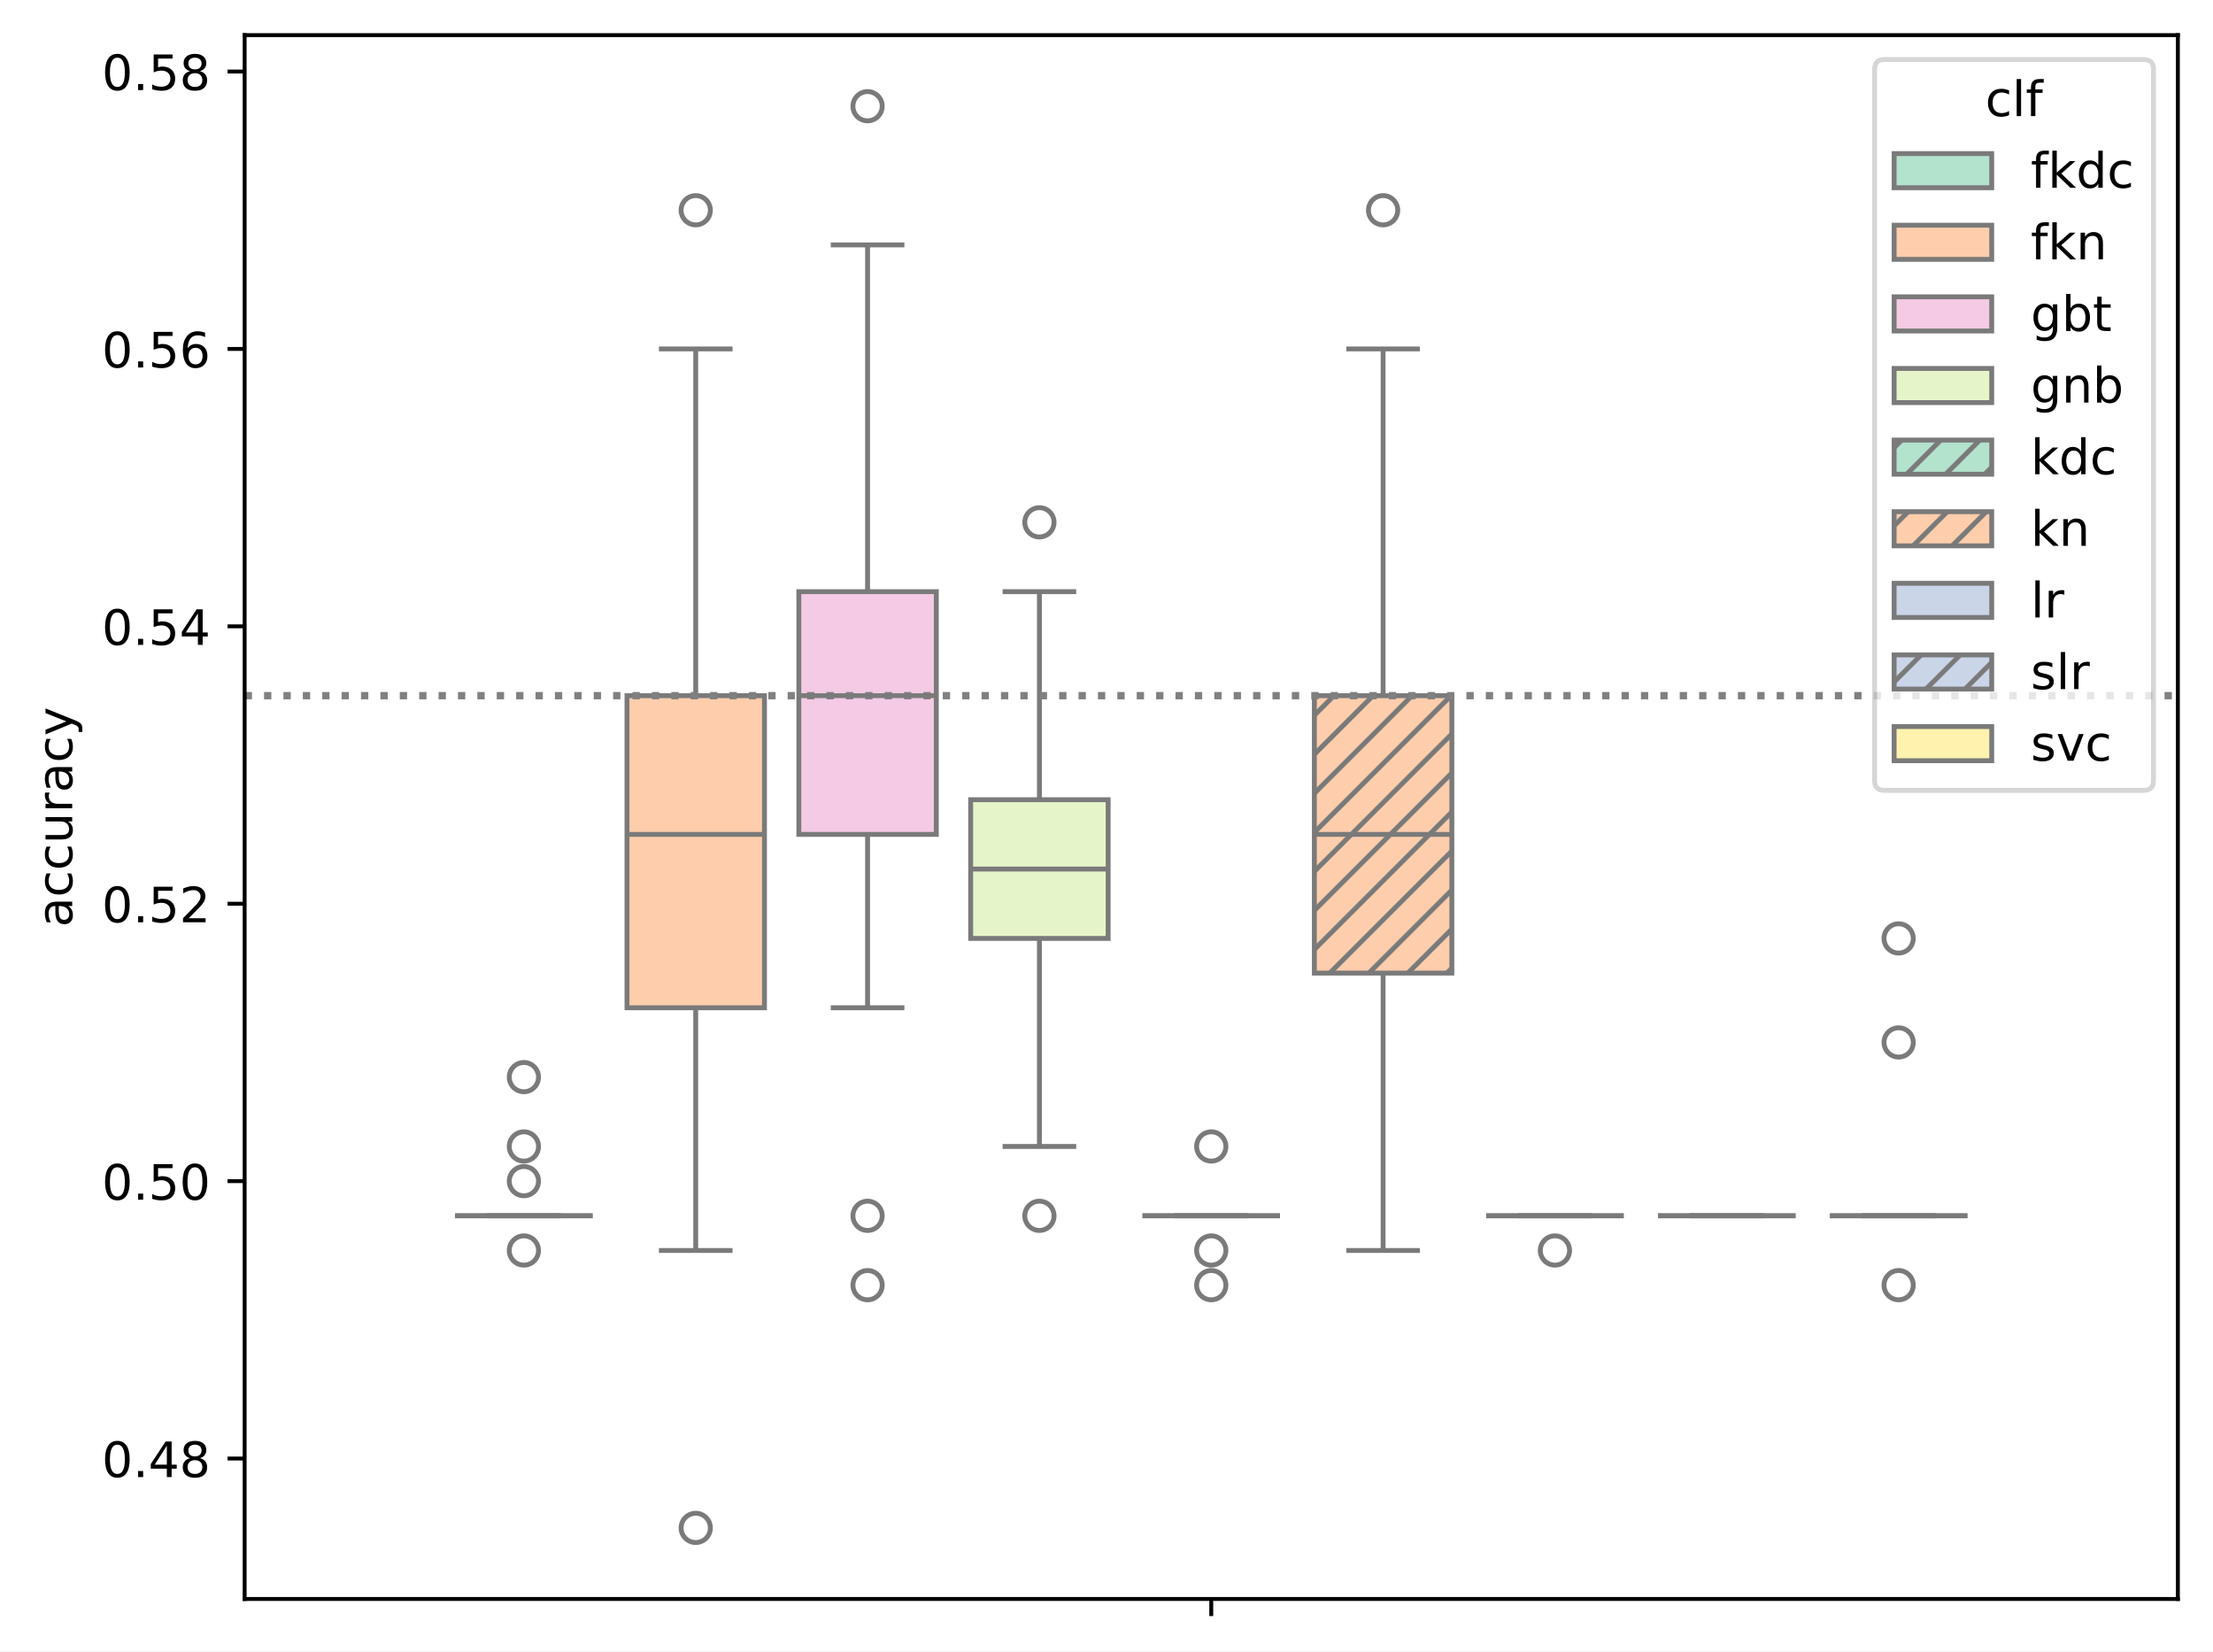
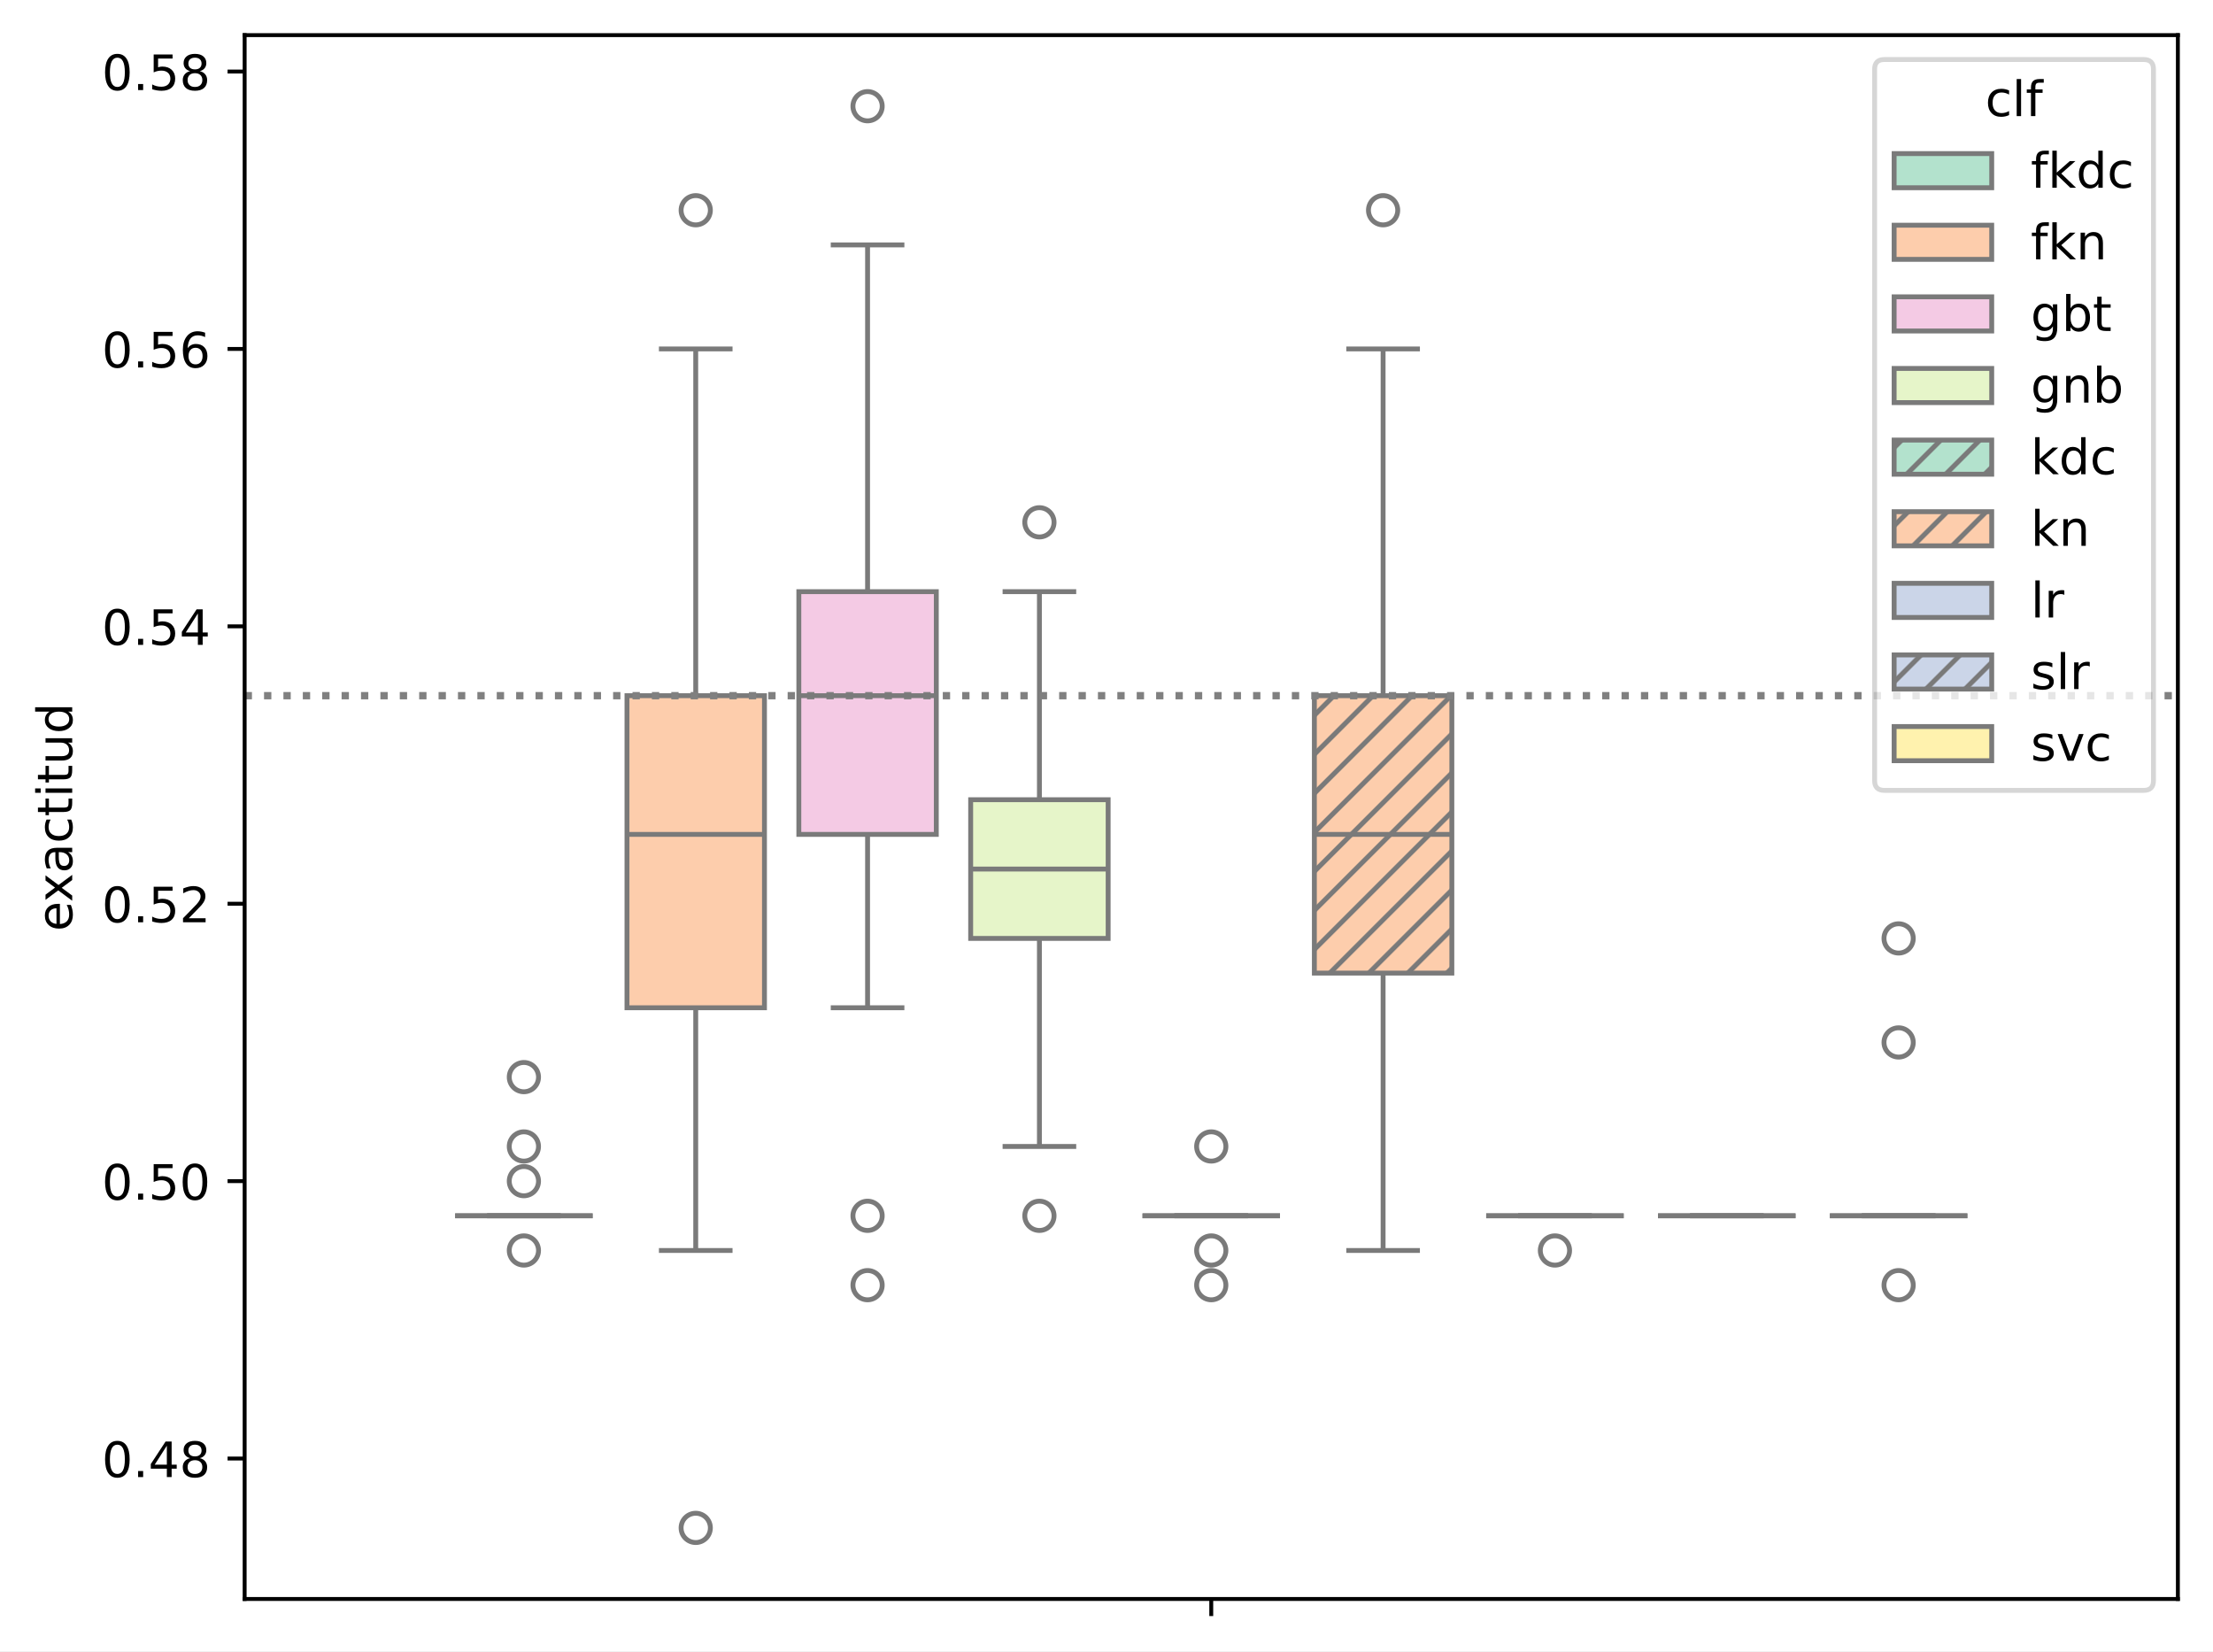
<svg xmlns="http://www.w3.org/2000/svg" xmlns:xlink="http://www.w3.org/1999/xlink" width="453.6pt" height="338.4pt" viewBox="0 0 453.6 338.4" version="1.1">
  <defs>
    <style type="text/css">*{stroke-linejoin: round; stroke-linecap: butt}</style>
  </defs>
  <g id="figure_1">
    <g id="patch_1">
      <path d="M 0 338.4  L 453.6 338.4  L 453.6 0  L 0 0  z " style="fill: #ffffff" />
    </g>
    <g id="axes_1">
      <g id="patch_2">
        <path d="M 50.144 327.7  L 446.4 327.7  L 446.4 7.2  L 50.144 7.2  z " style="fill: #ffffff" />
      </g>
      <g id="patch_3">
        <path d="M 248.272 1663.354  L 248.272 1663.354  L 248.272 1663.354  L 248.272 1663.354  z " clip-path="url(#p2af85f1a7e)" style="fill: #b3e2cd; stroke: #7a7a7a; stroke-linejoin: miter" />
      </g>
      <g id="patch_4">
        <path d="M 248.272 1663.354  L 248.272 1663.354  L 248.272 1663.354  L 248.272 1663.354  z " clip-path="url(#p2af85f1a7e)" style="fill: #fdcdac; stroke: #7a7a7a; stroke-linejoin: miter" />
      </g>
      <g id="patch_5">
        <path d="M 248.272 1663.354  L 248.272 1663.354  L 248.272 1663.354  L 248.272 1663.354  z " clip-path="url(#p2af85f1a7e)" style="fill: #f4cae4; stroke: #7a7a7a; stroke-linejoin: miter" />
      </g>
      <g id="patch_6">
        <path d="M 248.272 1663.354  L 248.272 1663.354  L 248.272 1663.354  L 248.272 1663.354  z " clip-path="url(#p2af85f1a7e)" style="fill: #e6f5c9; stroke: #7a7a7a; stroke-linejoin: miter" />
      </g>
      <g id="patch_7">
        <path d="M 248.272 1663.354  L 248.272 1663.354  L 248.272 1663.354  L 248.272 1663.354  z " clip-path="url(#p2af85f1a7e)" style="fill: #b3e2cd; stroke: #7a7a7a; stroke-linejoin: miter" />
      </g>
      <g id="patch_8">
        <path d="M 248.272 1663.354  L 248.272 1663.354  L 248.272 1663.354  L 248.272 1663.354  z " clip-path="url(#p2af85f1a7e)" style="fill: #fdcdac; stroke: #7a7a7a; stroke-linejoin: miter" />
      </g>
      <g id="patch_9">
        <path d="M 248.272 1663.354  L 248.272 1663.354  L 248.272 1663.354  L 248.272 1663.354  z " clip-path="url(#p2af85f1a7e)" style="fill: #cbd5e8; stroke: #7a7a7a; stroke-linejoin: miter" />
      </g>
      <g id="patch_10">
        <path d="M 248.272 1663.354  L 248.272 1663.354  L 248.272 1663.354  L 248.272 1663.354  z " clip-path="url(#p2af85f1a7e)" style="fill: #cbd5e8; stroke: #7a7a7a; stroke-linejoin: miter" />
      </g>
      <g id="patch_11">
        <path d="M 248.272 1663.354  L 248.272 1663.354  L 248.272 1663.354  L 248.272 1663.354  z " clip-path="url(#p2af85f1a7e)" style="fill: #fff2ae; stroke: #7a7a7a; stroke-linejoin: miter" />
      </g>
      <g id="matplotlib.axis_1">
        <g id="xtick_1">
          <g id="line2d_1">
            <defs>
              <path id="m38f3b05bbe" d="M 0 0  L 0 3.5  " style="stroke: #000000; stroke-width: 0.8" />
            </defs>
            <g>
              <use xlink:href="#m38f3b05bbe" x="248.272" y="327.7" style="stroke: #000000; stroke-width: 0.8" />
            </g>
          </g>
        </g>
      </g>
      <g id="matplotlib.axis_2">
        <g id="ytick_1">
          <g id="line2d_2">
            <defs>
              <path id="mbd2f377c6c" d="M 0 0  L -3.5 0  " style="stroke: #000000; stroke-width: 0.8" />
            </defs>
            <g>
              <use xlink:href="#mbd2f377c6c" x="50.144" y="298.919" style="stroke: #000000; stroke-width: 0.8" />
            </g>
          </g>
          <g id="text_1">
            <g transform="translate(20.87813 302.7182) scale(0.1 -0.1)">
              <defs>
                <path id="DejaVuSans-30" d="M 2034 4250  Q 1547 4250 1301 3770  Q 1056 3291 1056 2328  Q 1056 1369 1301 889  Q 1547 409 2034 409  Q 2525 409 2770 889  Q 3016 1369 3016 2328  Q 3016 3291 2770 3770  Q 2525 4250 2034 4250  z M 2034 4750  Q 2819 4750 3233 4129  Q 3647 3509 3647 2328  Q 3647 1150 3233 529  Q 2819 -91 2034 -91  Q 1250 -91 836 529  Q 422 1150 422 2328  Q 422 3509 836 4129  Q 1250 4750 2034 4750  z " transform="scale(0.015625)" />
                <path id="DejaVuSans-2e" d="M 684 794  L 1344 794  L 1344 0  L 684 0  L 684 794  z " transform="scale(0.015625)" />
                <path id="DejaVuSans-34" d="M 2419 4116  L 825 1625  L 2419 1625  L 2419 4116  z M 2253 4666  L 3047 4666  L 3047 1625  L 3713 1625  L 3713 1100  L 3047 1100  L 3047 0  L 2419 0  L 2419 1100  L 313 1100  L 313 1709  L 2253 4666  z " transform="scale(0.015625)" />
                <path id="DejaVuSans-38" d="M 2034 2216  Q 1584 2216 1326 1975  Q 1069 1734 1069 1313  Q 1069 891 1326 650  Q 1584 409 2034 409  Q 2484 409 2743 651  Q 3003 894 3003 1313  Q 3003 1734 2745 1975  Q 2488 2216 2034 2216  z M 1403 2484  Q 997 2584 770 2862  Q 544 3141 544 3541  Q 544 4100 942 4425  Q 1341 4750 2034 4750  Q 2731 4750 3128 4425  Q 3525 4100 3525 3541  Q 3525 3141 3298 2862  Q 3072 2584 2669 2484  Q 3125 2378 3379 2068  Q 3634 1759 3634 1313  Q 3634 634 3220 271  Q 2806 -91 2034 -91  Q 1263 -91 848 271  Q 434 634 434 1313  Q 434 1759 690 2068  Q 947 2378 1403 2484  z M 1172 3481  Q 1172 3119 1398 2916  Q 1625 2713 2034 2713  Q 2441 2713 2670 2916  Q 2900 3119 2900 3481  Q 2900 3844 2670 4047  Q 2441 4250 2034 4250  Q 1625 4250 1398 4047  Q 1172 3844 1172 3481  z " transform="scale(0.015625)" />
              </defs>
              <use xlink:href="#DejaVuSans-30" />
              <use xlink:href="#DejaVuSans-2e" transform="translate(63.62305 0)" />
              <use xlink:href="#DejaVuSans-34" transform="translate(95.41016 0)" />
              <use xlink:href="#DejaVuSans-38" transform="translate(159.0332 0)" />
            </g>
          </g>
        </g>
        <g id="ytick_2">
          <g id="line2d_3">
            <g>
              <use xlink:href="#mbd2f377c6c" x="50.144" y="242.068" style="stroke: #000000; stroke-width: 0.8" />
            </g>
          </g>
          <g id="text_2">
            <g transform="translate(20.87813 245.8667) scale(0.1 -0.1)">
              <defs>
                <path id="DejaVuSans-35" d="M 691 4666  L 3169 4666  L 3169 4134  L 1269 4134  L 1269 2991  Q 1406 3038 1543 3061  Q 1681 3084 1819 3084  Q 2600 3084 3056 2656  Q 3513 2228 3513 1497  Q 3513 744 3044 326  Q 2575 -91 1722 -91  Q 1428 -91 1123 -41  Q 819 9 494 109  L 494 744  Q 775 591 1075 516  Q 1375 441 1709 441  Q 2250 441 2565 725  Q 2881 1009 2881 1497  Q 2881 1984 2565 2268  Q 2250 2553 1709 2553  Q 1456 2553 1204 2497  Q 953 2441 691 2322  L 691 4666  z " transform="scale(0.015625)" />
              </defs>
              <use xlink:href="#DejaVuSans-30" />
              <use xlink:href="#DejaVuSans-2e" transform="translate(63.62305 0)" />
              <use xlink:href="#DejaVuSans-35" transform="translate(95.41016 0)" />
              <use xlink:href="#DejaVuSans-30" transform="translate(159.0332 0)" />
            </g>
          </g>
        </g>
        <g id="ytick_3">
          <g id="line2d_4">
            <g>
              <use xlink:href="#mbd2f377c6c" x="50.144" y="185.216" style="stroke: #000000; stroke-width: 0.8" />
            </g>
          </g>
          <g id="text_3">
            <g transform="translate(20.87813 189.0153) scale(0.1 -0.1)">
              <defs>
                <path id="DejaVuSans-32" d="M 1228 531  L 3431 531  L 3431 0  L 469 0  L 469 531  Q 828 903 1448 1529  Q 2069 2156 2228 2338  Q 2531 2678 2651 2914  Q 2772 3150 2772 3378  Q 2772 3750 2511 3984  Q 2250 4219 1831 4219  Q 1534 4219 1204 4116  Q 875 4013 500 3803  L 500 4441  Q 881 4594 1212 4672  Q 1544 4750 1819 4750  Q 2544 4750 2975 4387  Q 3406 4025 3406 3419  Q 3406 3131 3298 2873  Q 3191 2616 2906 2266  Q 2828 2175 2409 1742  Q 1991 1309 1228 531  z " transform="scale(0.015625)" />
              </defs>
              <use xlink:href="#DejaVuSans-30" />
              <use xlink:href="#DejaVuSans-2e" transform="translate(63.62305 0)" />
              <use xlink:href="#DejaVuSans-35" transform="translate(95.41016 0)" />
              <use xlink:href="#DejaVuSans-32" transform="translate(159.0332 0)" />
            </g>
          </g>
        </g>
        <g id="ytick_4">
          <g id="line2d_5">
            <g>
              <use xlink:href="#mbd2f377c6c" x="50.144" y="128.365" style="stroke: #000000; stroke-width: 0.8" />
            </g>
          </g>
          <g id="text_4">
            <g transform="translate(20.87813 132.1639) scale(0.1 -0.1)">
              <use xlink:href="#DejaVuSans-30" />
              <use xlink:href="#DejaVuSans-2e" transform="translate(63.62305 0)" />
              <use xlink:href="#DejaVuSans-35" transform="translate(95.41016 0)" />
              <use xlink:href="#DejaVuSans-34" transform="translate(159.0332 0)" />
            </g>
          </g>
        </g>
        <g id="ytick_5">
          <g id="line2d_6">
            <g>
              <use xlink:href="#mbd2f377c6c" x="50.144" y="71.513" style="stroke: #000000; stroke-width: 0.8" />
            </g>
          </g>
          <g id="text_5">
            <g transform="translate(20.87813 75.31241) scale(0.1 -0.1)">
              <defs>
                <path id="DejaVuSans-36" d="M 2113 2584  Q 1688 2584 1439 2293  Q 1191 2003 1191 1497  Q 1191 994 1439 701  Q 1688 409 2113 409  Q 2538 409 2786 701  Q 3034 994 3034 1497  Q 3034 2003 2786 2293  Q 2538 2584 2113 2584  z M 3366 4563  L 3366 3988  Q 3128 4100 2886 4159  Q 2644 4219 2406 4219  Q 1781 4219 1451 3797  Q 1122 3375 1075 2522  Q 1259 2794 1537 2939  Q 1816 3084 2150 3084  Q 2853 3084 3261 2657  Q 3669 2231 3669 1497  Q 3669 778 3244 343  Q 2819 -91 2113 -91  Q 1303 -91 875 529  Q 447 1150 447 2328  Q 447 3434 972 4092  Q 1497 4750 2381 4750  Q 2619 4750 2861 4703  Q 3103 4656 3366 4563  z " transform="scale(0.015625)" />
              </defs>
              <use xlink:href="#DejaVuSans-30" />
              <use xlink:href="#DejaVuSans-2e" transform="translate(63.62305 0)" />
              <use xlink:href="#DejaVuSans-35" transform="translate(95.41016 0)" />
              <use xlink:href="#DejaVuSans-36" transform="translate(159.0332 0)" />
            </g>
          </g>
        </g>
        <g id="ytick_6">
          <g id="line2d_7">
            <g>
              <use xlink:href="#mbd2f377c6c" x="50.144" y="14.662" style="stroke: #000000; stroke-width: 0.8" />
            </g>
          </g>
          <g id="text_6">
            <g transform="translate(20.87813 18.46097) scale(0.1 -0.1)">
              <use xlink:href="#DejaVuSans-30" />
              <use xlink:href="#DejaVuSans-2e" transform="translate(63.62305 0)" />
              <use xlink:href="#DejaVuSans-35" transform="translate(95.41016 0)" />
              <use xlink:href="#DejaVuSans-38" transform="translate(159.0332 0)" />
            </g>
          </g>
        </g>
        <g id="text_7">
-           <g transform="translate(14.79844 190.0094) rotate(-90) scale(0.1 -0.1)">
-             <defs>
+           <g transform="translate(14.79844 190.8641) rotate(-90) scale(0.1 -0.1)">
+             <defs>
+               <path id="DejaVuSans-65" d="M 3597 1894  L 3597 1613  L 953 1613  Q 991 1019 1311 708  Q 1631 397 2203 397  Q 2534 397 2845 478  Q 3156 559 3463 722  L 3463 178  Q 3153 47 2828 -22  Q 2503 -91 2169 -91  Q 1331 -91 842 396  Q 353 884 353 1716  Q 353 2575 817 3079  Q 1281 3584 2069 3584  Q 2775 3584 3186 3129  Q 3597 2675 3597 1894  z M 3022 2063  Q 3016 2534 2758 2815  Q 2500 3097 2075 3097  Q 1594 3097 1305 2825  Q 1016 2553 972 2059  L 3022 2063  z " transform="scale(0.015625)" />
+               <path id="DejaVuSans-78" d="M 3513 3500  L 2247 1797  L 3578 0  L 2900 0  L 1881 1375  L 863 0  L 184 0  L 1544 1831  L 300 3500  L 978 3500  L 1906 2253  L 2834 3500  L 3513 3500  z " transform="scale(0.015625)" />
              <path id="DejaVuSans-61" d="M 2194 1759  Q 1497 1759 1228 1600  Q 959 1441 959 1056  Q 959 750 1161 570  Q 1363 391 1709 391  Q 2188 391 2477 730  Q 2766 1069 2766 1631  L 2766 1759  L 2194 1759  z M 3341 1997  L 3341 0  L 2766 0  L 2766 531  Q 2569 213 2275 61  Q 1981 -91 1556 -91  Q 1019 -91 701 211  Q 384 513 384 1019  Q 384 1609 779 1909  Q 1175 2209 1959 2209  L 2766 2209  L 2766 2266  Q 2766 2663 2505 2880  Q 2244 3097 1772 3097  Q 1472 3097 1187 3025  Q 903 2953 641 2809  L 641 3341  Q 956 3463 1253 3523  Q 1550 3584 1831 3584  Q 2591 3584 2966 3190  Q 3341 2797 3341 1997  z " transform="scale(0.015625)" />
              <path id="DejaVuSans-63" d="M 3122 3366  L 3122 2828  Q 2878 2963 2633 3030  Q 2388 3097 2138 3097  Q 1578 3097 1268 2742  Q 959 2388 959 1747  Q 959 1106 1268 751  Q 1578 397 2138 397  Q 2388 397 2633 464  Q 2878 531 3122 666  L 3122 134  Q 2881 22 2623 -34  Q 2366 -91 2075 -91  Q 1284 -91 818 406  Q 353 903 353 1747  Q 353 2603 823 3093  Q 1294 3584 2113 3584  Q 2378 3584 2631 3529  Q 2884 3475 3122 3366  z " transform="scale(0.015625)" />
+               <path id="DejaVuSans-74" d="M 1172 4494  L 1172 3500  L 2356 3500  L 2356 3053  L 1172 3053  L 1172 1153  Q 1172 725 1289 603  Q 1406 481 1766 481  L 2356 481  L 2356 0  L 1766 0  Q 1100 0 847 248  Q 594 497 594 1153  L 594 3053  L 172 3053  L 172 3500  L 594 3500  L 594 4494  L 1172 4494  z " transform="scale(0.015625)" />
+               <path id="DejaVuSans-69" d="M 603 3500  L 1178 3500  L 1178 0  L 603 0  L 603 3500  z M 603 4863  L 1178 4863  L 1178 4134  L 603 4134  L 603 4863  z " transform="scale(0.015625)" />
              <path id="DejaVuSans-75" d="M 544 1381  L 544 3500  L 1119 3500  L 1119 1403  Q 1119 906 1312 657  Q 1506 409 1894 409  Q 2359 409 2629 706  Q 2900 1003 2900 1516  L 2900 3500  L 3475 3500  L 3475 0  L 2900 0  L 2900 538  Q 2691 219 2414 64  Q 2138 -91 1772 -91  Q 1169 -91 856 284  Q 544 659 544 1381  z M 1991 3584  L 1991 3584  z " transform="scale(0.015625)" />
-               <path id="DejaVuSans-72" d="M 2631 2963  Q 2534 3019 2420 3045  Q 2306 3072 2169 3072  Q 1681 3072 1420 2755  Q 1159 2438 1159 1844  L 1159 0  L 581 0  L 581 3500  L 1159 3500  L 1159 2956  Q 1341 3275 1631 3429  Q 1922 3584 2338 3584  Q 2397 3584 2469 3576  Q 2541 3569 2628 3553  L 2631 2963  z " transform="scale(0.015625)" />
-               <path id="DejaVuSans-79" d="M 2059 -325  Q 1816 -950 1584 -1140  Q 1353 -1331 966 -1331  L 506 -1331  L 506 -850  L 844 -850  Q 1081 -850 1212 -737  Q 1344 -625 1503 -206  L 1606 56  L 191 3500  L 800 3500  L 1894 763  L 2988 3500  L 3597 3500  L 2059 -325  z " transform="scale(0.015625)" />
-             </defs>
-             <use xlink:href="#DejaVuSans-61" />
-             <use xlink:href="#DejaVuSans-63" transform="translate(61.2793 0)" />
-             <use xlink:href="#DejaVuSans-63" transform="translate(116.2598 0)" />
-             <use xlink:href="#DejaVuSans-75" transform="translate(171.2402 0)" />
-             <use xlink:href="#DejaVuSans-72" transform="translate(234.6191 0)" />
-             <use xlink:href="#DejaVuSans-61" transform="translate(275.7324 0)" />
-             <use xlink:href="#DejaVuSans-63" transform="translate(337.0117 0)" />
-             <use xlink:href="#DejaVuSans-79" transform="translate(391.9922 0)" />
+               <path id="DejaVuSans-64" d="M 2906 2969  L 2906 4863  L 3481 4863  L 3481 0  L 2906 0  L 2906 525  Q 2725 213 2448 61  Q 2172 -91 1784 -91  Q 1150 -91 751 415  Q 353 922 353 1747  Q 353 2572 751 3078  Q 1150 3584 1784 3584  Q 2172 3584 2448 3432  Q 2725 3281 2906 2969  z M 947 1747  Q 947 1113 1208 752  Q 1469 391 1925 391  Q 2381 391 2643 752  Q 2906 1113 2906 1747  Q 2906 2381 2643 2742  Q 2381 3103 1925 3103  Q 1469 3103 1208 2742  Q 947 2381 947 1747  z " transform="scale(0.015625)" />
+             </defs>
+             <use xlink:href="#DejaVuSans-65" />
+             <use xlink:href="#DejaVuSans-78" transform="translate(59.77344 0)" />
+             <use xlink:href="#DejaVuSans-61" transform="translate(118.9531 0)" />
+             <use xlink:href="#DejaVuSans-63" transform="translate(180.2324 0)" />
+             <use xlink:href="#DejaVuSans-74" transform="translate(235.2129 0)" />
+             <use xlink:href="#DejaVuSans-69" transform="translate(274.4219 0)" />
+             <use xlink:href="#DejaVuSans-74" transform="translate(302.2051 0)" />
+             <use xlink:href="#DejaVuSans-75" transform="translate(341.4141 0)" />
+             <use xlink:href="#DejaVuSans-64" transform="translate(404.793 0)" />
          </g>
        </g>
      </g>
      <g id="patch_12">
        <path d="M 93.292 249.174  L 121.47 249.174  L 121.47 249.174  L 93.292 249.174  L 93.292 249.174  z " clip-path="url(#p2af85f1a7e)" style="fill: #b3e2cd; stroke: #7a7a7a; stroke-linejoin: miter" />
      </g>
      <g id="line2d_8">
        <path d="M 107.381 249.174  L 107.381 249.174  " clip-path="url(#p2af85f1a7e)" style="fill: none; stroke: #7a7a7a" />
      </g>
      <g id="line2d_9">
        <path d="M 107.381 249.174  L 107.381 249.174  " clip-path="url(#p2af85f1a7e)" style="fill: none; stroke: #7a7a7a" />
      </g>
      <g id="line2d_10">
        <path d="M 100.336 249.174  L 114.425 249.174  " clip-path="url(#p2af85f1a7e)" style="fill: none; stroke: #7a7a7a; stroke-linecap: square" />
      </g>
      <g id="line2d_11">
        <path d="M 100.336 249.174  L 114.425 249.174  " clip-path="url(#p2af85f1a7e)" style="fill: none; stroke: #7a7a7a; stroke-linecap: square" />
      </g>
      <g id="line2d_12">
        <defs>
          <path id="mf2d42e0765" d="M 0 3  C 0.796 3 1.559 2.684 2.121 2.121  C 2.684 1.559 3 0.796 3 0  C 3 -0.796 2.684 -1.559 2.121 -2.121  C 1.559 -2.684 0.796 -3 0 -3  C -0.796 -3 -1.559 -2.684 -2.121 -2.121  C -2.684 -1.559 -3 -0.796 -3 0  C -3 0.796 -2.684 1.559 -2.121 2.121  C -1.559 2.684 -0.796 3 0 3  z " style="stroke: #7a7a7a" />
        </defs>
        <g clip-path="url(#p2af85f1a7e)">
          <use xlink:href="#mf2d42e0765" x="107.381" y="256.28" style="fill-opacity: 0; stroke: #7a7a7a" />
          <use xlink:href="#mf2d42e0765" x="107.381" y="242.068" style="fill-opacity: 0; stroke: #7a7a7a" />
          <use xlink:href="#mf2d42e0765" x="107.381" y="234.961" style="fill-opacity: 0; stroke: #7a7a7a" />
          <use xlink:href="#mf2d42e0765" x="107.381" y="220.748" style="fill-opacity: 0; stroke: #7a7a7a" />
        </g>
      </g>
      <g id="patch_13">
        <path d="M 128.514 206.535  L 156.693 206.535  L 156.693 142.577  L 128.514 142.577  L 128.514 206.535  z " clip-path="url(#p2af85f1a7e)" style="fill: #fdcdac; stroke: #7a7a7a; stroke-linejoin: miter" />
      </g>
      <g id="line2d_13">
        <path d="M 142.604 206.535  L 142.604 256.28  " clip-path="url(#p2af85f1a7e)" style="fill: none; stroke: #7a7a7a" />
      </g>
      <g id="line2d_14">
        <path d="M 142.604 142.577  L 142.604 71.513  " clip-path="url(#p2af85f1a7e)" style="fill: none; stroke: #7a7a7a" />
      </g>
      <g id="line2d_15">
        <path d="M 135.559 256.28  L 149.648 256.28  " clip-path="url(#p2af85f1a7e)" style="fill: none; stroke: #7a7a7a; stroke-linecap: square" />
      </g>
      <g id="line2d_16">
        <path d="M 135.559 71.513  L 149.648 71.513  " clip-path="url(#p2af85f1a7e)" style="fill: none; stroke: #7a7a7a; stroke-linecap: square" />
      </g>
      <g id="line2d_17">
        <g clip-path="url(#p2af85f1a7e)">
          <use xlink:href="#mf2d42e0765" x="142.604" y="313.132" style="fill-opacity: 0; stroke: #7a7a7a" />
          <use xlink:href="#mf2d42e0765" x="142.604" y="43.087" style="fill-opacity: 0; stroke: #7a7a7a" />
        </g>
      </g>
      <g id="patch_14">
        <path d="M 163.737 171.003  L 191.915 171.003  L 191.915 121.258  L 163.737 121.258  L 163.737 171.003  z " clip-path="url(#p2af85f1a7e)" style="fill: #f4cae4; stroke: #7a7a7a; stroke-linejoin: miter" />
      </g>
      <g id="line2d_18">
        <path d="M 177.826 171.003  L 177.826 206.535  " clip-path="url(#p2af85f1a7e)" style="fill: none; stroke: #7a7a7a" />
      </g>
      <g id="line2d_19">
        <path d="M 177.826 121.258  L 177.826 50.194  " clip-path="url(#p2af85f1a7e)" style="fill: none; stroke: #7a7a7a" />
      </g>
      <g id="line2d_20">
        <path d="M 170.782 206.535  L 184.871 206.535  " clip-path="url(#p2af85f1a7e)" style="fill: none; stroke: #7a7a7a; stroke-linecap: square" />
      </g>
      <g id="line2d_21">
        <path d="M 170.782 50.194  L 184.871 50.194  " clip-path="url(#p2af85f1a7e)" style="fill: none; stroke: #7a7a7a; stroke-linecap: square" />
      </g>
      <g id="line2d_22">
        <g clip-path="url(#p2af85f1a7e)">
          <use xlink:href="#mf2d42e0765" x="177.826" y="249.174" style="fill-opacity: 0; stroke: #7a7a7a" />
          <use xlink:href="#mf2d42e0765" x="177.826" y="263.387" style="fill-opacity: 0; stroke: #7a7a7a" />
          <use xlink:href="#mf2d42e0765" x="177.826" y="21.768" style="fill-opacity: 0; stroke: #7a7a7a" />
        </g>
      </g>
      <g id="patch_15">
        <path d="M 198.96 192.323  L 227.138 192.323  L 227.138 163.897  L 198.96 163.897  L 198.96 192.323  z " clip-path="url(#p2af85f1a7e)" style="fill: #e6f5c9; stroke: #7a7a7a; stroke-linejoin: miter" />
      </g>
      <g id="line2d_23">
        <path d="M 213.049 192.323  L 213.049 234.961  " clip-path="url(#p2af85f1a7e)" style="fill: none; stroke: #7a7a7a" />
      </g>
      <g id="line2d_24">
        <path d="M 213.049 163.897  L 213.049 121.258  " clip-path="url(#p2af85f1a7e)" style="fill: none; stroke: #7a7a7a" />
      </g>
      <g id="line2d_25">
        <path d="M 206.005 234.961  L 220.094 234.961  " clip-path="url(#p2af85f1a7e)" style="fill: none; stroke: #7a7a7a; stroke-linecap: square" />
      </g>
      <g id="line2d_26">
        <path d="M 206.005 121.258  L 220.094 121.258  " clip-path="url(#p2af85f1a7e)" style="fill: none; stroke: #7a7a7a; stroke-linecap: square" />
      </g>
      <g id="line2d_27">
        <g clip-path="url(#p2af85f1a7e)">
          <use xlink:href="#mf2d42e0765" x="213.049" y="249.174" style="fill-opacity: 0; stroke: #7a7a7a" />
          <use xlink:href="#mf2d42e0765" x="213.049" y="107.045" style="fill-opacity: 0; stroke: #7a7a7a" />
        </g>
      </g>
      <g id="patch_16">
        <path d="M 234.183 249.174  L 262.361 249.174  L 262.361 249.174  L 234.183 249.174  L 234.183 249.174  z " clip-path="url(#p2af85f1a7e)" style="fill: url(#h5c36d2b54f); stroke: #7a7a7a; stroke-linejoin: miter" />
      </g>
      <g id="line2d_28">
        <path d="M 248.272 249.174  L 248.272 249.174  " clip-path="url(#p2af85f1a7e)" style="fill: none; stroke: #7a7a7a" />
      </g>
      <g id="line2d_29">
        <path d="M 248.272 249.174  L 248.272 249.174  " clip-path="url(#p2af85f1a7e)" style="fill: none; stroke: #7a7a7a" />
      </g>
      <g id="line2d_30">
        <path d="M 241.227 249.174  L 255.316 249.174  " clip-path="url(#p2af85f1a7e)" style="fill: none; stroke: #7a7a7a; stroke-linecap: square" />
      </g>
      <g id="line2d_31">
        <path d="M 241.227 249.174  L 255.316 249.174  " clip-path="url(#p2af85f1a7e)" style="fill: none; stroke: #7a7a7a; stroke-linecap: square" />
      </g>
      <g id="line2d_32">
        <g clip-path="url(#p2af85f1a7e)">
          <use xlink:href="#mf2d42e0765" x="248.272" y="263.387" style="fill-opacity: 0; stroke: #7a7a7a" />
          <use xlink:href="#mf2d42e0765" x="248.272" y="256.28" style="fill-opacity: 0; stroke: #7a7a7a" />
          <use xlink:href="#mf2d42e0765" x="248.272" y="234.961" style="fill-opacity: 0; stroke: #7a7a7a" />
        </g>
      </g>
      <g id="patch_17">
        <path d="M 269.406 199.429  L 297.584 199.429  L 297.584 142.577  L 269.406 142.577  L 269.406 199.429  z " clip-path="url(#p2af85f1a7e)" style="fill: url(#h0577782f04); stroke: #7a7a7a; stroke-linejoin: miter" />
      </g>
      <g id="line2d_33">
        <path d="M 283.495 199.429  L 283.495 256.28  " clip-path="url(#p2af85f1a7e)" style="fill: none; stroke: #7a7a7a" />
      </g>
      <g id="line2d_34">
        <path d="M 283.495 142.577  L 283.495 71.513  " clip-path="url(#p2af85f1a7e)" style="fill: none; stroke: #7a7a7a" />
      </g>
      <g id="line2d_35">
        <path d="M 276.45 256.28  L 290.539 256.28  " clip-path="url(#p2af85f1a7e)" style="fill: none; stroke: #7a7a7a; stroke-linecap: square" />
      </g>
      <g id="line2d_36">
        <path d="M 276.45 71.513  L 290.539 71.513  " clip-path="url(#p2af85f1a7e)" style="fill: none; stroke: #7a7a7a; stroke-linecap: square" />
      </g>
      <g id="line2d_37">
        <g clip-path="url(#p2af85f1a7e)">
          <use xlink:href="#mf2d42e0765" x="283.495" y="43.087" style="fill-opacity: 0; stroke: #7a7a7a" />
        </g>
      </g>
      <g id="patch_18">
        <path d="M 304.628 249.174  L 332.807 249.174  L 332.807 249.174  L 304.628 249.174  L 304.628 249.174  z " clip-path="url(#p2af85f1a7e)" style="fill: #cbd5e8; stroke: #7a7a7a; stroke-linejoin: miter" />
      </g>
      <g id="line2d_38">
        <path d="M 318.717 249.174  L 318.717 249.174  " clip-path="url(#p2af85f1a7e)" style="fill: none; stroke: #7a7a7a" />
      </g>
      <g id="line2d_39">
        <path d="M 318.717 249.174  L 318.717 249.174  " clip-path="url(#p2af85f1a7e)" style="fill: none; stroke: #7a7a7a" />
      </g>
      <g id="line2d_40">
        <path d="M 311.673 249.174  L 325.762 249.174  " clip-path="url(#p2af85f1a7e)" style="fill: none; stroke: #7a7a7a; stroke-linecap: square" />
      </g>
      <g id="line2d_41">
        <path d="M 311.673 249.174  L 325.762 249.174  " clip-path="url(#p2af85f1a7e)" style="fill: none; stroke: #7a7a7a; stroke-linecap: square" />
      </g>
      <g id="line2d_42">
        <g clip-path="url(#p2af85f1a7e)">
          <use xlink:href="#mf2d42e0765" x="318.717" y="256.28" style="fill-opacity: 0; stroke: #7a7a7a" />
        </g>
      </g>
      <g id="patch_19">
        <path d="M 339.851 249.174  L 368.029 249.174  L 368.029 249.174  L 339.851 249.174  L 339.851 249.174  z " clip-path="url(#p2af85f1a7e)" style="fill: url(#h9666d6bbb0); stroke: #7a7a7a; stroke-linejoin: miter" />
      </g>
      <g id="line2d_43">
        <path d="M 353.94 249.174  L 353.94 249.174  " clip-path="url(#p2af85f1a7e)" style="fill: none; stroke: #7a7a7a" />
      </g>
      <g id="line2d_44">
        <path d="M 353.94 249.174  L 353.94 249.174  " clip-path="url(#p2af85f1a7e)" style="fill: none; stroke: #7a7a7a" />
      </g>
      <g id="line2d_45">
        <path d="M 346.896 249.174  L 360.985 249.174  " clip-path="url(#p2af85f1a7e)" style="fill: none; stroke: #7a7a7a; stroke-linecap: square" />
      </g>
      <g id="line2d_46">
        <path d="M 346.896 249.174  L 360.985 249.174  " clip-path="url(#p2af85f1a7e)" style="fill: none; stroke: #7a7a7a; stroke-linecap: square" />
      </g>
      <g id="line2d_47" />
      <g id="patch_20">
        <path d="M 375.074 249.174  L 403.252 249.174  L 403.252 249.174  L 375.074 249.174  L 375.074 249.174  z " clip-path="url(#p2af85f1a7e)" style="fill: #fff2ae; stroke: #7a7a7a; stroke-linejoin: miter" />
      </g>
      <g id="line2d_48">
        <path d="M 389.163 249.174  L 389.163 249.174  " clip-path="url(#p2af85f1a7e)" style="fill: none; stroke: #7a7a7a" />
      </g>
      <g id="line2d_49">
        <path d="M 389.163 249.174  L 389.163 249.174  " clip-path="url(#p2af85f1a7e)" style="fill: none; stroke: #7a7a7a" />
      </g>
      <g id="line2d_50">
        <path d="M 382.118 249.174  L 396.208 249.174  " clip-path="url(#p2af85f1a7e)" style="fill: none; stroke: #7a7a7a; stroke-linecap: square" />
      </g>
      <g id="line2d_51">
        <path d="M 382.118 249.174  L 396.208 249.174  " clip-path="url(#p2af85f1a7e)" style="fill: none; stroke: #7a7a7a; stroke-linecap: square" />
      </g>
      <g id="line2d_52">
        <g clip-path="url(#p2af85f1a7e)">
          <use xlink:href="#mf2d42e0765" x="389.163" y="263.387" style="fill-opacity: 0; stroke: #7a7a7a" />
          <use xlink:href="#mf2d42e0765" x="389.163" y="213.642" style="fill-opacity: 0; stroke: #7a7a7a" />
          <use xlink:href="#mf2d42e0765" x="389.163" y="192.323" style="fill-opacity: 0; stroke: #7a7a7a" />
        </g>
      </g>
      <g id="line2d_53">
        <path d="M 50.144 142.577  L 446.4 142.577  " clip-path="url(#p2af85f1a7e)" style="fill: none; stroke-dasharray: 1.5,2.475; stroke-dashoffset: 0; stroke: #808080; stroke-width: 1.5" />
      </g>
      <g id="line2d_54">
        <path d="M 93.292 249.174  L 121.47 249.174  " clip-path="url(#p2af85f1a7e)" style="fill: none; stroke: #7a7a7a" />
      </g>
      <g id="line2d_55">
        <path d="M 128.514 171.003  L 156.693 171.003  " clip-path="url(#p2af85f1a7e)" style="fill: none; stroke: #7a7a7a" />
      </g>
      <g id="line2d_56">
        <path d="M 163.737 142.577  L 191.915 142.577  " clip-path="url(#p2af85f1a7e)" style="fill: none; stroke: #7a7a7a" />
      </g>
      <g id="line2d_57">
        <path d="M 198.96 178.11  L 227.138 178.11  " clip-path="url(#p2af85f1a7e)" style="fill: none; stroke: #7a7a7a" />
      </g>
      <g id="line2d_58">
        <path d="M 234.183 249.174  L 262.361 249.174  " clip-path="url(#p2af85f1a7e)" style="fill: none; stroke: #7a7a7a" />
      </g>
      <g id="line2d_59">
        <path d="M 269.406 171.003  L 297.584 171.003  " clip-path="url(#p2af85f1a7e)" style="fill: none; stroke: #7a7a7a" />
      </g>
      <g id="line2d_60">
        <path d="M 304.628 249.174  L 332.807 249.174  " clip-path="url(#p2af85f1a7e)" style="fill: none; stroke: #7a7a7a" />
      </g>
      <g id="line2d_61">
        <path d="M 339.851 249.174  L 368.029 249.174  " clip-path="url(#p2af85f1a7e)" style="fill: none; stroke: #7a7a7a" />
      </g>
      <g id="line2d_62">
        <path d="M 375.074 249.174  L 403.252 249.174  " clip-path="url(#p2af85f1a7e)" style="fill: none; stroke: #7a7a7a" />
      </g>
      <g id="patch_21">
        <path d="M 50.144 327.7  L 50.144 7.2  " style="fill: none; stroke: #000000; stroke-width: 0.8; stroke-linejoin: miter; stroke-linecap: square" />
      </g>
      <g id="patch_22">
        <path d="M 446.4 327.7  L 446.4 7.2  " style="fill: none; stroke: #000000; stroke-width: 0.8; stroke-linejoin: miter; stroke-linecap: square" />
      </g>
      <g id="patch_23">
        <path d="M 50.144 327.7  L 446.4 327.7  " style="fill: none; stroke: #000000; stroke-width: 0.8; stroke-linejoin: miter; stroke-linecap: square" />
      </g>
      <g id="patch_24">
        <path d="M 50.144 7.2  L 446.4 7.2  " style="fill: none; stroke: #000000; stroke-width: 0.8; stroke-linejoin: miter; stroke-linecap: square" />
      </g>
      <g id="legend_1">
        <g id="patch_25">
          <path d="M 386.242 161.981  L 439.4 161.981  Q 441.4 161.981 441.4 159.981  L 441.4 14.2  Q 441.4 12.2 439.4 12.2  L 386.242 12.2  Q 384.242 12.2 384.242 14.2  L 384.242 159.981  Q 384.242 161.981 386.242 161.981  z " style="fill: #ffffff; opacity: 0.8; stroke: #cccccc; stroke-linejoin: miter" />
        </g>
        <g id="text_8">
          <g transform="translate(406.9227 23.79844) scale(0.1 -0.1)">
            <defs>
              <path id="DejaVuSans-6c" d="M 603 4863  L 1178 4863  L 1178 0  L 603 0  L 603 4863  z " transform="scale(0.015625)" />
              <path id="DejaVuSans-66" d="M 2375 4863  L 2375 4384  L 1825 4384  Q 1516 4384 1395 4259  Q 1275 4134 1275 3809  L 1275 3500  L 2222 3500  L 2222 3053  L 1275 3053  L 1275 0  L 697 0  L 697 3053  L 147 3053  L 147 3500  L 697 3500  L 697 3744  Q 697 4328 969 4595  Q 1241 4863 1831 4863  L 2375 4863  z " transform="scale(0.015625)" />
            </defs>
            <use xlink:href="#DejaVuSans-63" />
            <use xlink:href="#DejaVuSans-6c" transform="translate(54.98047 0)" />
            <use xlink:href="#DejaVuSans-66" transform="translate(82.76367 0)" />
          </g>
        </g>
        <g id="patch_26">
          <path d="M 388.242 38.477  L 408.242 38.477  L 408.242 31.477  L 388.242 31.477  z " style="fill: #b3e2cd; stroke: #7a7a7a; stroke-linejoin: miter" />
        </g>
        <g id="text_9">
          <g transform="translate(416.2422 38.47656) scale(0.1 -0.1)">
            <defs>
              <path id="DejaVuSans-6b" d="M 581 4863  L 1159 4863  L 1159 1991  L 2875 3500  L 3609 3500  L 1753 1863  L 3688 0  L 2938 0  L 1159 1709  L 1159 0  L 581 0  L 581 4863  z " transform="scale(0.015625)" />
-               <path id="DejaVuSans-64" d="M 2906 2969  L 2906 4863  L 3481 4863  L 3481 0  L 2906 0  L 2906 525  Q 2725 213 2448 61  Q 2172 -91 1784 -91  Q 1150 -91 751 415  Q 353 922 353 1747  Q 353 2572 751 3078  Q 1150 3584 1784 3584  Q 2172 3584 2448 3432  Q 2725 3281 2906 2969  z M 947 1747  Q 947 1113 1208 752  Q 1469 391 1925 391  Q 2381 391 2643 752  Q 2906 1113 2906 1747  Q 2906 2381 2643 2742  Q 2381 3103 1925 3103  Q 1469 3103 1208 2742  Q 947 2381 947 1747  z " transform="scale(0.015625)" />
            </defs>
            <use xlink:href="#DejaVuSans-66" />
            <use xlink:href="#DejaVuSans-6b" transform="translate(35.20508 0)" />
            <use xlink:href="#DejaVuSans-64" transform="translate(93.11523 0)" />
            <use xlink:href="#DejaVuSans-63" transform="translate(156.5918 0)" />
          </g>
        </g>
        <g id="patch_27">
          <path d="M 388.242 53.155  L 408.242 53.155  L 408.242 46.155  L 388.242 46.155  z " style="fill: #fdcdac; stroke: #7a7a7a; stroke-linejoin: miter" />
        </g>
        <g id="text_10">
          <g transform="translate(416.2422 53.15469) scale(0.1 -0.1)">
            <defs>
              <path id="DejaVuSans-6e" d="M 3513 2113  L 3513 0  L 2938 0  L 2938 2094  Q 2938 2591 2744 2837  Q 2550 3084 2163 3084  Q 1697 3084 1428 2787  Q 1159 2491 1159 1978  L 1159 0  L 581 0  L 581 3500  L 1159 3500  L 1159 2956  Q 1366 3272 1645 3428  Q 1925 3584 2291 3584  Q 2894 3584 3203 3211  Q 3513 2838 3513 2113  z " transform="scale(0.015625)" />
            </defs>
            <use xlink:href="#DejaVuSans-66" />
            <use xlink:href="#DejaVuSans-6b" transform="translate(35.20508 0)" />
            <use xlink:href="#DejaVuSans-6e" transform="translate(93.11523 0)" />
          </g>
        </g>
        <g id="patch_28">
          <path d="M 388.242 67.833  L 408.242 67.833  L 408.242 60.833  L 388.242 60.833  z " style="fill: #f4cae4; stroke: #7a7a7a; stroke-linejoin: miter" />
        </g>
        <g id="text_11">
          <g transform="translate(416.2422 67.83281) scale(0.1 -0.1)">
            <defs>
              <path id="DejaVuSans-67" d="M 2906 1791  Q 2906 2416 2648 2759  Q 2391 3103 1925 3103  Q 1463 3103 1205 2759  Q 947 2416 947 1791  Q 947 1169 1205 825  Q 1463 481 1925 481  Q 2391 481 2648 825  Q 2906 1169 2906 1791  z M 3481 434  Q 3481 -459 3084 -895  Q 2688 -1331 1869 -1331  Q 1566 -1331 1297 -1286  Q 1028 -1241 775 -1147  L 775 -588  Q 1028 -725 1275 -790  Q 1522 -856 1778 -856  Q 2344 -856 2625 -561  Q 2906 -266 2906 331  L 2906 616  Q 2728 306 2450 153  Q 2172 0 1784 0  Q 1141 0 747 490  Q 353 981 353 1791  Q 353 2603 747 3093  Q 1141 3584 1784 3584  Q 2172 3584 2450 3431  Q 2728 3278 2906 2969  L 2906 3500  L 3481 3500  L 3481 434  z " transform="scale(0.015625)" />
              <path id="DejaVuSans-62" d="M 3116 1747  Q 3116 2381 2855 2742  Q 2594 3103 2138 3103  Q 1681 3103 1420 2742  Q 1159 2381 1159 1747  Q 1159 1113 1420 752  Q 1681 391 2138 391  Q 2594 391 2855 752  Q 3116 1113 3116 1747  z M 1159 2969  Q 1341 3281 1617 3432  Q 1894 3584 2278 3584  Q 2916 3584 3314 3078  Q 3713 2572 3713 1747  Q 3713 922 3314 415  Q 2916 -91 2278 -91  Q 1894 -91 1617 61  Q 1341 213 1159 525  L 1159 0  L 581 0  L 581 4863  L 1159 4863  L 1159 2969  z " transform="scale(0.015625)" />
-               <path id="DejaVuSans-74" d="M 1172 4494  L 1172 3500  L 2356 3500  L 2356 3053  L 1172 3053  L 1172 1153  Q 1172 725 1289 603  Q 1406 481 1766 481  L 2356 481  L 2356 0  L 1766 0  Q 1100 0 847 248  Q 594 497 594 1153  L 594 3053  L 172 3053  L 172 3500  L 594 3500  L 594 4494  L 1172 4494  z " transform="scale(0.015625)" />
            </defs>
            <use xlink:href="#DejaVuSans-67" />
            <use xlink:href="#DejaVuSans-62" transform="translate(63.47656 0)" />
            <use xlink:href="#DejaVuSans-74" transform="translate(126.9531 0)" />
          </g>
        </g>
        <g id="patch_29">
          <path d="M 388.242 82.511  L 408.242 82.511  L 408.242 75.511  L 388.242 75.511  z " style="fill: #e6f5c9; stroke: #7a7a7a; stroke-linejoin: miter" />
        </g>
        <g id="text_12">
          <g transform="translate(416.2422 82.51094) scale(0.1 -0.1)">
            <use xlink:href="#DejaVuSans-67" />
            <use xlink:href="#DejaVuSans-6e" transform="translate(63.47656 0)" />
            <use xlink:href="#DejaVuSans-62" transform="translate(126.8555 0)" />
          </g>
        </g>
        <g id="patch_30">
          <path d="M 388.242 97.189  L 408.242 97.189  L 408.242 90.189  L 388.242 90.189  z " style="fill: url(#h5c36d2b54f); stroke: #7a7a7a; stroke-linejoin: miter" />
        </g>
        <g id="text_13">
          <g transform="translate(416.2422 97.18906) scale(0.1 -0.1)">
            <use xlink:href="#DejaVuSans-6b" />
            <use xlink:href="#DejaVuSans-64" transform="translate(57.91016 0)" />
            <use xlink:href="#DejaVuSans-63" transform="translate(121.3867 0)" />
          </g>
        </g>
        <g id="patch_31">
          <path d="M 388.242 111.867  L 408.242 111.867  L 408.242 104.867  L 388.242 104.867  z " style="fill: url(#h0577782f04); stroke: #7a7a7a; stroke-linejoin: miter" />
        </g>
        <g id="text_14">
          <g transform="translate(416.2422 111.8672) scale(0.1 -0.1)">
            <use xlink:href="#DejaVuSans-6b" />
            <use xlink:href="#DejaVuSans-6e" transform="translate(57.91016 0)" />
          </g>
        </g>
        <g id="patch_32">
          <path d="M 388.242 126.545  L 408.242 126.545  L 408.242 119.545  L 388.242 119.545  z " style="fill: #cbd5e8; stroke: #7a7a7a; stroke-linejoin: miter" />
        </g>
        <g id="text_15">
          <g transform="translate(416.2422 126.5453) scale(0.1 -0.1)">
+             <defs>
+               <path id="DejaVuSans-72" d="M 2631 2963  Q 2534 3019 2420 3045  Q 2306 3072 2169 3072  Q 1681 3072 1420 2755  Q 1159 2438 1159 1844  L 1159 0  L 581 0  L 581 3500  L 1159 3500  L 1159 2956  Q 1341 3275 1631 3429  Q 1922 3584 2338 3584  Q 2397 3584 2469 3576  Q 2541 3569 2628 3553  L 2631 2963  z " transform="scale(0.015625)" />
+             </defs>
            <use xlink:href="#DejaVuSans-6c" />
            <use xlink:href="#DejaVuSans-72" transform="translate(27.7832 0)" />
          </g>
        </g>
        <g id="patch_33">
          <path d="M 388.242 141.223  L 408.242 141.223  L 408.242 134.223  L 388.242 134.223  z " style="fill: url(#h9666d6bbb0); stroke: #7a7a7a; stroke-linejoin: miter" />
        </g>
        <g id="text_16">
          <g transform="translate(416.2422 141.2234) scale(0.1 -0.1)">
            <defs>
              <path id="DejaVuSans-73" d="M 2834 3397  L 2834 2853  Q 2591 2978 2328 3040  Q 2066 3103 1784 3103  Q 1356 3103 1142 2972  Q 928 2841 928 2578  Q 928 2378 1081 2264  Q 1234 2150 1697 2047  L 1894 2003  Q 2506 1872 2764 1633  Q 3022 1394 3022 966  Q 3022 478 2636 193  Q 2250 -91 1575 -91  Q 1294 -91 989 -36  Q 684 19 347 128  L 347 722  Q 666 556 975 473  Q 1284 391 1588 391  Q 1994 391 2212 530  Q 2431 669 2431 922  Q 2431 1156 2273 1281  Q 2116 1406 1581 1522  L 1381 1569  Q 847 1681 609 1914  Q 372 2147 372 2553  Q 372 3047 722 3315  Q 1072 3584 1716 3584  Q 2034 3584 2315 3537  Q 2597 3491 2834 3397  z " transform="scale(0.015625)" />
            </defs>
            <use xlink:href="#DejaVuSans-73" />
            <use xlink:href="#DejaVuSans-6c" transform="translate(52.09961 0)" />
            <use xlink:href="#DejaVuSans-72" transform="translate(79.88281 0)" />
          </g>
        </g>
        <g id="patch_34">
          <path d="M 388.242 155.902  L 408.242 155.902  L 408.242 148.902  L 388.242 148.902  z " style="fill: #fff2ae; stroke: #7a7a7a; stroke-linejoin: miter" />
        </g>
        <g id="text_17">
          <g transform="translate(416.2422 155.9016) scale(0.1 -0.1)">
            <defs>
              <path id="DejaVuSans-76" d="M 191 3500  L 800 3500  L 1894 563  L 2988 3500  L 3597 3500  L 2284 0  L 1503 0  L 191 3500  z " transform="scale(0.015625)" />
            </defs>
            <use xlink:href="#DejaVuSans-73" />
            <use xlink:href="#DejaVuSans-76" transform="translate(52.09961 0)" />
            <use xlink:href="#DejaVuSans-63" transform="translate(111.2793 0)" />
          </g>
        </g>
      </g>
    </g>
  </g>
  <defs>
    <clipPath id="p2af85f1a7e">
      <rect x="50.144" y="7.2" width="396.256" height="320.5" />
    </clipPath>
  </defs>
  <defs>
    <pattern id="h5c36d2b54f" patternUnits="userSpaceOnUse" x="0" y="0" width="72" height="72">
      <rect x="0" y="0" width="73" height="73" fill="#b3e2cd" />
      <path d="M -36 36  L 36 -36  M -32 40  L 40 -32  M -28 44  L 44 -28  M -24 48  L 48 -24  M -20 52  L 52 -20  M -16 56  L 56 -16  M -12 60  L 60 -12  M -8 64  L 64 -8  M -4 68  L 68 -4  M 0 72  L 72 0  M 4 76  L 76 4  M 8 80  L 80 8  M 12 84  L 84 12  M 16 88  L 88 16  M 20 92  L 92 20  M 24 96  L 96 24  M 28 100  L 100 28  M 32 104  L 104 32  M 36 108  L 108 36  " style="fill: #7a7a7a; stroke: #7a7a7a; stroke-width: 1.0; stroke-linecap: butt; stroke-linejoin: miter" />
    </pattern>
    <pattern id="h0577782f04" patternUnits="userSpaceOnUse" x="0" y="0" width="72" height="72">
      <rect x="0" y="0" width="73" height="73" fill="#fdcdac" />
      <path d="M -36 36  L 36 -36  M -32 40  L 40 -32  M -28 44  L 44 -28  M -24 48  L 48 -24  M -20 52  L 52 -20  M -16 56  L 56 -16  M -12 60  L 60 -12  M -8 64  L 64 -8  M -4 68  L 68 -4  M 0 72  L 72 0  M 4 76  L 76 4  M 8 80  L 80 8  M 12 84  L 84 12  M 16 88  L 88 16  M 20 92  L 92 20  M 24 96  L 96 24  M 28 100  L 100 28  M 32 104  L 104 32  M 36 108  L 108 36  " style="fill: #7a7a7a; stroke: #7a7a7a; stroke-width: 1.0; stroke-linecap: butt; stroke-linejoin: miter" />
    </pattern>
    <pattern id="h9666d6bbb0" patternUnits="userSpaceOnUse" x="0" y="0" width="72" height="72">
      <rect x="0" y="0" width="73" height="73" fill="#cbd5e8" />
      <path d="M -36 36  L 36 -36  M -32 40  L 40 -32  M -28 44  L 44 -28  M -24 48  L 48 -24  M -20 52  L 52 -20  M -16 56  L 56 -16  M -12 60  L 60 -12  M -8 64  L 64 -8  M -4 68  L 68 -4  M 0 72  L 72 0  M 4 76  L 76 4  M 8 80  L 80 8  M 12 84  L 84 12  M 16 88  L 88 16  M 20 92  L 92 20  M 24 96  L 96 24  M 28 100  L 100 28  M 32 104  L 104 32  M 36 108  L 108 36  " style="fill: #7a7a7a; stroke: #7a7a7a; stroke-width: 1.0; stroke-linecap: butt; stroke-linejoin: miter" />
    </pattern>
  </defs>
</svg>
